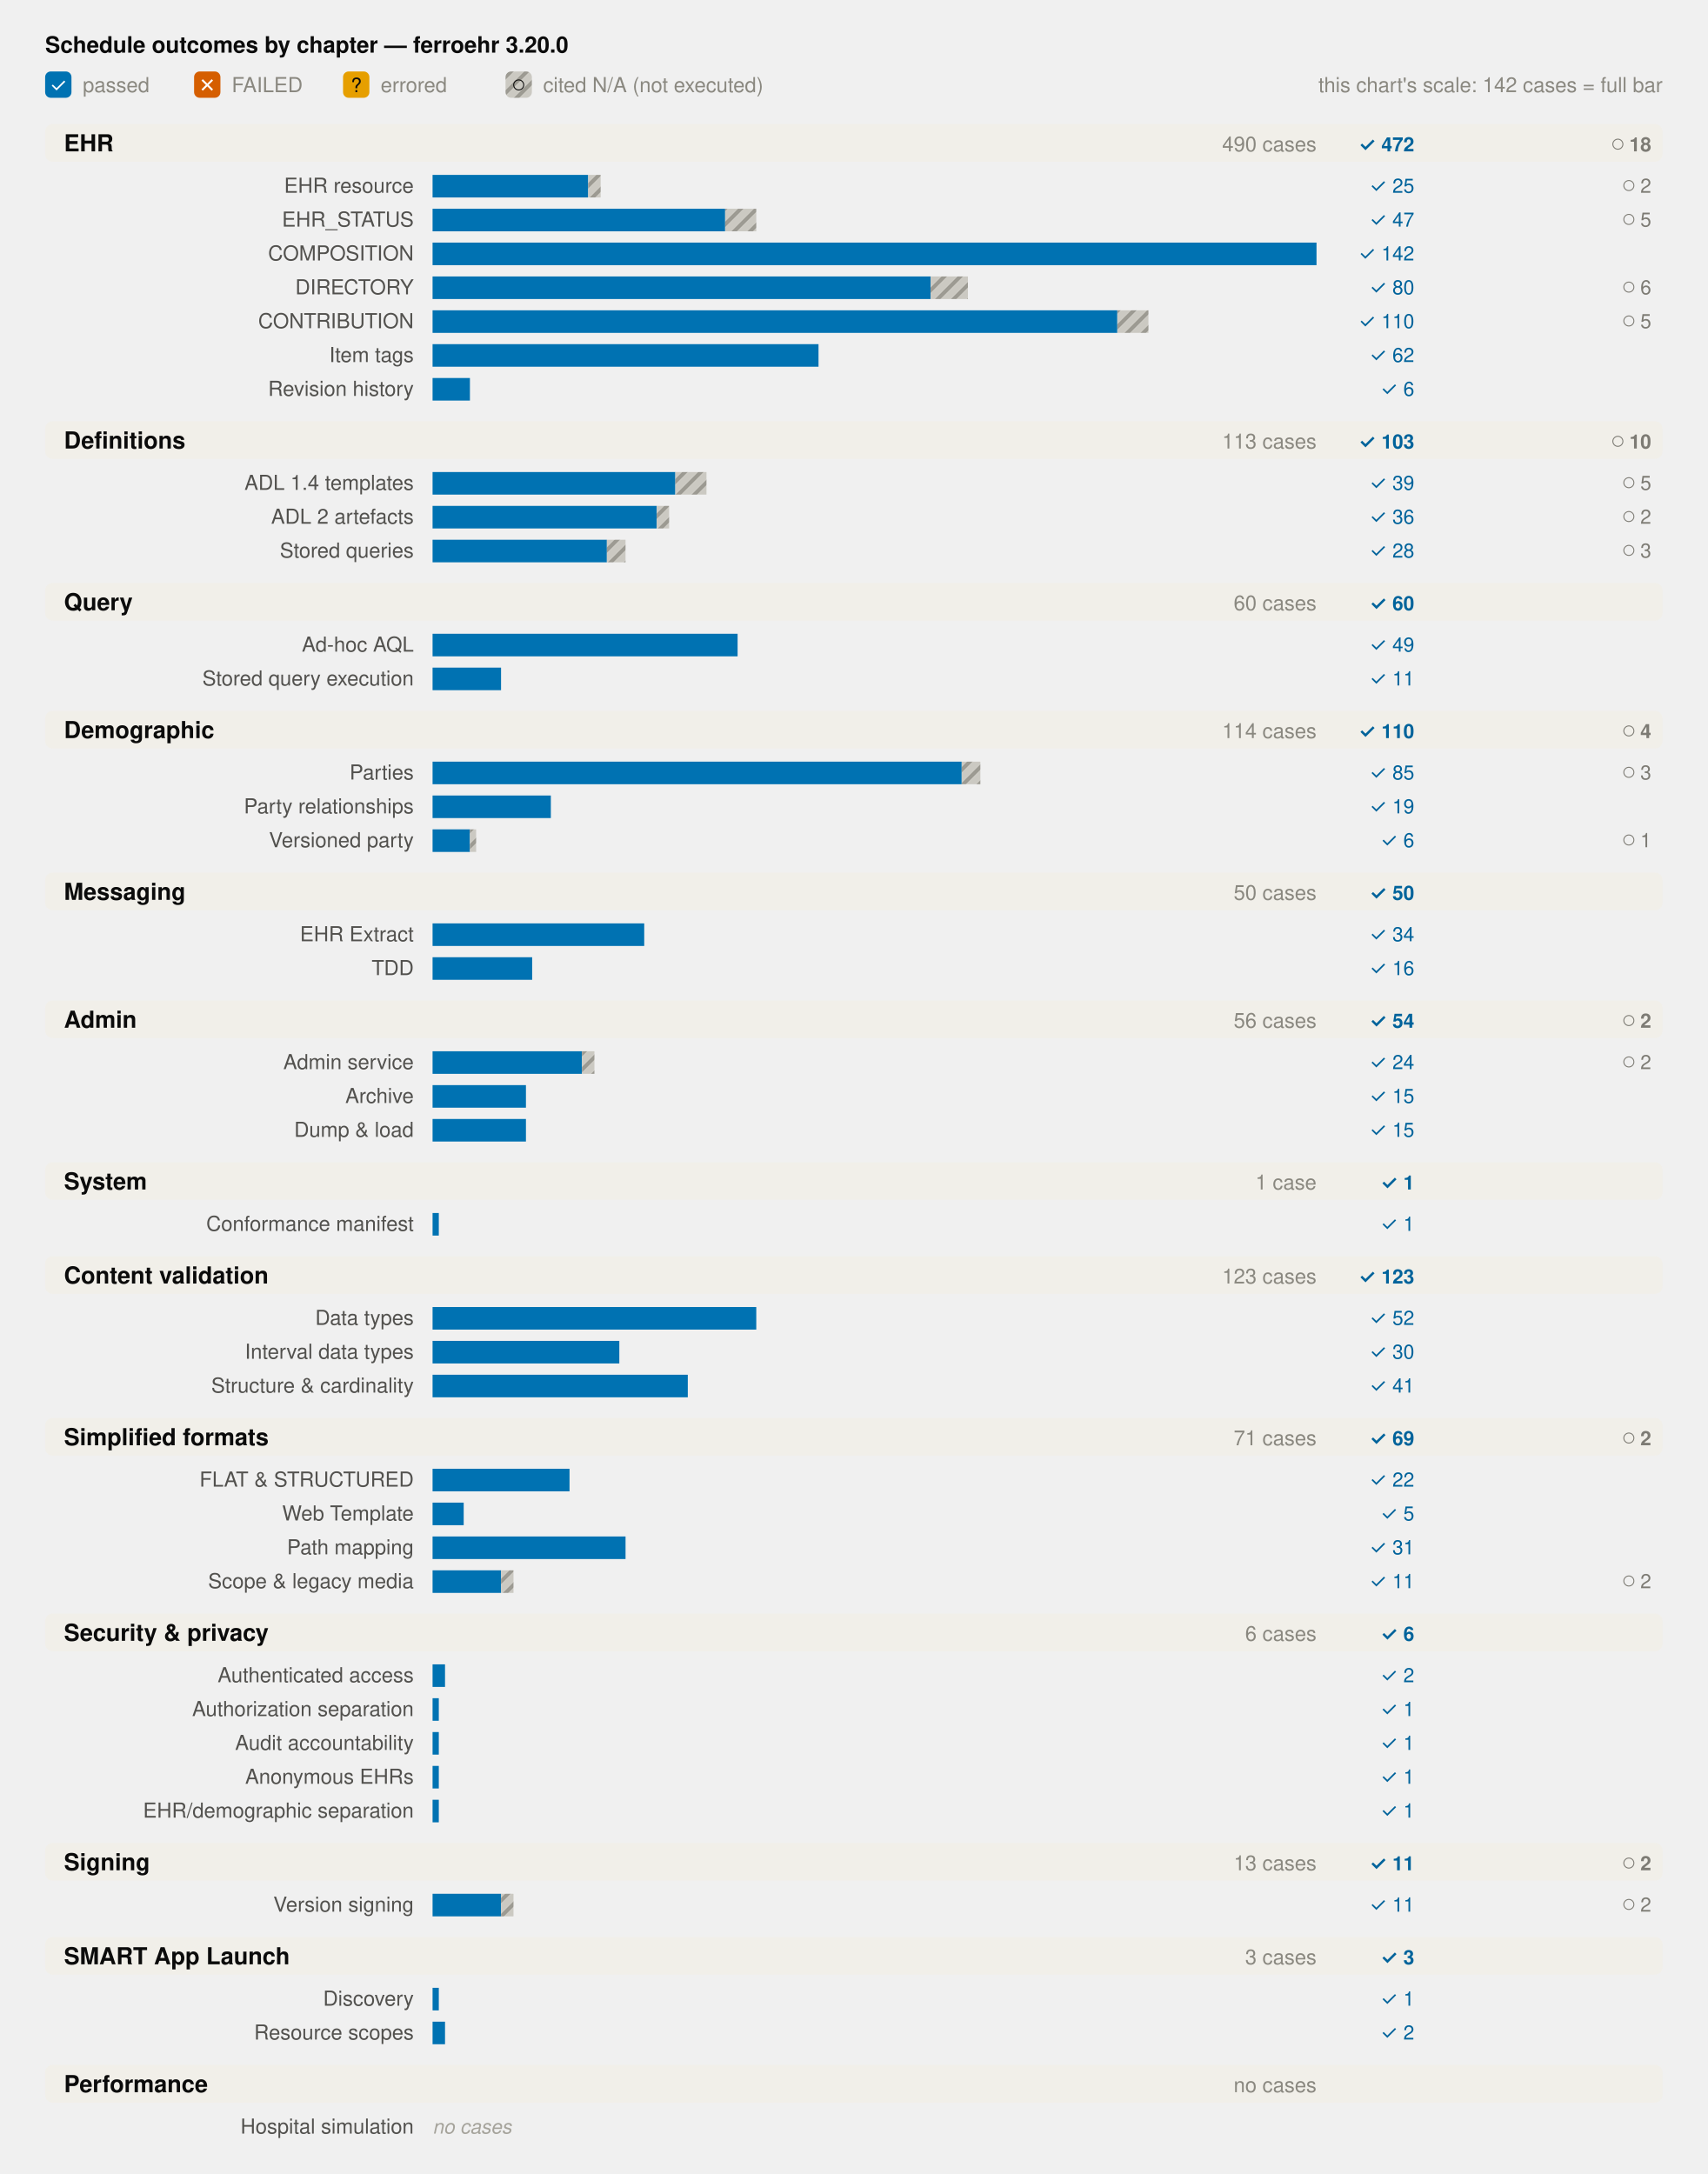
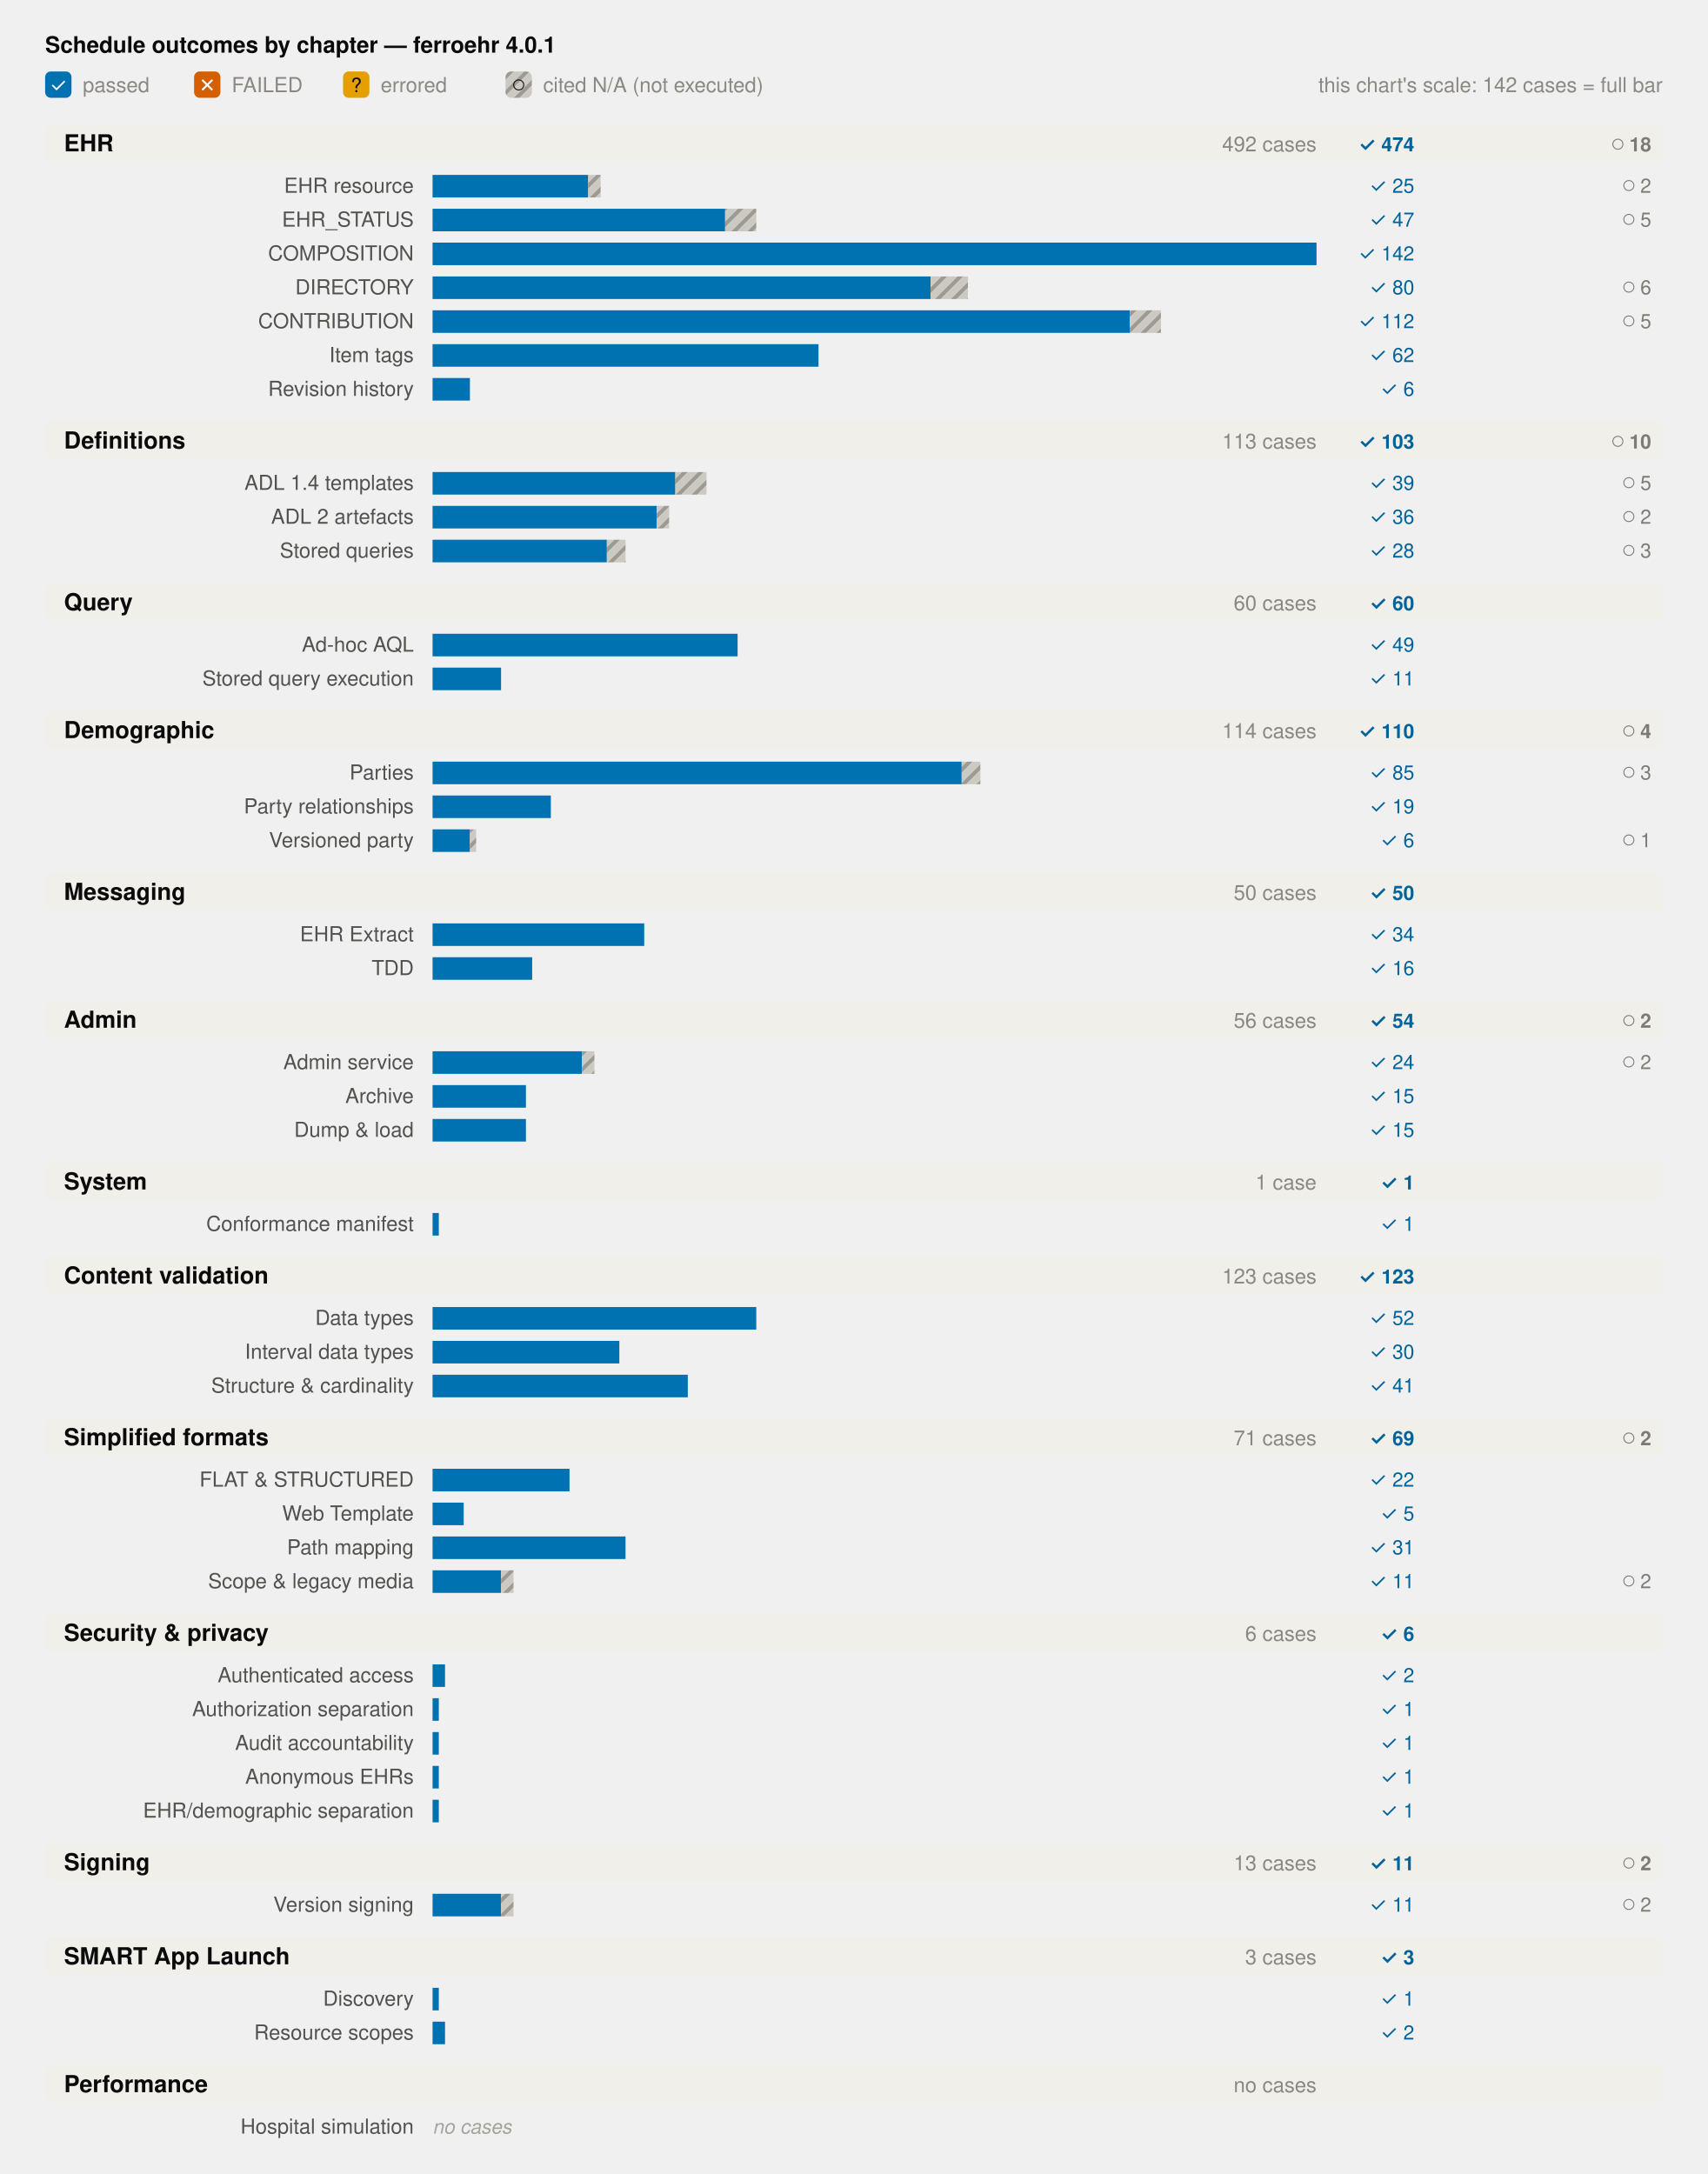
<svg xmlns="http://www.w3.org/2000/svg" viewBox="0 0 908 1156" width="908" height="1156" role="img">
  <style>
text { fill: #52514e; font: 12px -apple-system, 'Segoe UI', Helvetica, Arial, sans-serif; }
.title { fill: #0b0b0b; font-weight: 600; }
.muted { fill: #8a8880; font-size: 11px; }
.grid { stroke: #e4e2dd; stroke-width: 1; }
.cell-label { fill: #ffffff; font-size: 11px; }
.cell-label-dim { fill: #0b0b0b; font-size: 11px; }
.ev-passed { fill: #0072b2; }
.ev-failed { fill: #d55e00; }
.ev-inconclusive { fill: #e69f00; }
.ev-not-evidenced { fill: #cbc9c2; }
.ev-not-claimed { fill: #edece8; }
.cell-required { stroke: #52514e; stroke-width: 1.2; }
.cell-optional { stroke: #cbc9c2; stroke-width: 1; stroke-dasharray: 3 2; }
.bar-passed { fill: #0072b2; }
.bar-failed { fill: #d55e00; }
.bar-errored { fill: #e69f00; }
.bar-na { fill: #cbc9c2; }
.seg-label { fill: #ffffff; font-size: 10.5px; }
.seg-label-dim { fill: #0b0b0b; font-size: 10.5px; }
@media (prefers-color-scheme: dark) {
text { fill: #c3c2b7; }
.title { fill: #ffffff; }
.muted { fill: #8f8e85; }
.grid { stroke: #3a3a38; }
.cell-label { fill: #ffffff; }
.cell-label-dim { fill: #e8e6e0; }
.ev-passed { fill: #3987e5; }
.ev-failed { fill: #e5484d; }
.ev-inconclusive { fill: #f5a623; }
.ev-not-evidenced { fill: #4a4a47; }
.ev-not-claimed { fill: #2b2b29; }
.cell-required { stroke: #c3c2b7; }
.cell-optional { stroke: #4a4a47; }
.bar-passed { fill: #3987e5; }
.bar-failed { fill: #e5484d; }
.bar-errored { fill: #d9a514; }
.bar-na { fill: #4a4a47; }
.seg-label-dim { fill: #e8e6e0; }
}
</style>
  <style>
.chap-row { fill: #f1efe9; }
.chap-name { fill: #0b0b0b; font-size: 12.5px; font-weight: 600; }
.band-label { fill: #52514e; font-size: 11px; }
.band-empty { fill: #a5a39b; font-size: 10.5px; font-style: italic; }
.count { font-size: 10.5px; }
.count-strong { font-weight: 600; }
.count-passed { fill: #00639b; }
.count-failed { fill: #c0530b; font-weight: 600; }
.count-errored { fill: #9a7100; }
.count-na { fill: #7d7b74; }
.na-line { stroke: #9d9b93; stroke-width: 2; }
@media (prefers-color-scheme: dark) {
.chap-row { fill: #2b2b29; }
.chap-name { fill: #ffffff; }
.band-label { fill: #c3c2b7; }
.band-empty { fill: #6f6e68; }
.count-passed { fill: #4f97ee; }
.count-failed { fill: #f2696d; }
.count-errored { fill: #d9a514; }
.count-na { fill: #8f8e85; }
.na-line { stroke: #6d6d69; }
}
</style>
  <defs>
    <pattern id="na-hatch" width="6" height="6" patternUnits="userSpaceOnUse" patternTransform="rotate(45)">
      <rect width="6" height="6" class="bar-na" />
      <line x1="3" y1="0" x2="3" y2="6" class="na-line" />
    </pattern>
  </defs>
-   <text x="24" y="28" class="title">Schedule outcomes by chapter — ferroehr 3.20.0</text>
+   <text x="24" y="28" class="title">Schedule outcomes by chapter — ferroehr 4.0.1</text>
  <rect x="24" y="38" width="14" height="14" rx="3" class="bar-passed" />
  <text x="31" y="49" class="seg-label" text-anchor="middle">✓</text>
  <text x="44" y="49" class="muted">passed</text>
  <rect x="103.2" y="38" width="14" height="14" rx="3" class="bar-failed" />
  <text x="110.2" y="49" class="seg-label" text-anchor="middle">✕</text>
  <text x="123.2" y="49" class="muted">FAILED</text>
  <rect x="182.4" y="38" width="14" height="14" rx="3" class="bar-errored" />
  <text x="189.4" y="49" class="seg-label-dim" text-anchor="middle">?</text>
  <text x="202.4" y="49" class="muted">errored</text>
  <rect x="268.8" y="38" width="14" height="14" rx="3" fill="url(#na-hatch)" />
  <text x="275.8" y="49" class="seg-label-dim" text-anchor="middle">○</text>
  <text x="288.8" y="49" class="muted">cited N/A (not executed)</text>
  <text x="884" y="49" class="muted" text-anchor="end">this chart's scale: 142 cases = full bar</text>
  <rect x="24" y="66" width="860" height="20" rx="4" class="chap-row" />
  <text x="34" y="80.5" class="chap-name">EHR</text>
-   <text x="700" y="80.5" class="muted" text-anchor="end">490 cases</text>
-   <text x="752" y="80.5" class="count count-passed count-strong" text-anchor="end">✓ 472</text>
+   <text x="700" y="80.5" class="muted" text-anchor="end">492 cases</text>
+   <text x="752" y="80.5" class="count count-passed count-strong" text-anchor="end">✓ 474</text>
  <text x="878" y="80.5" class="count count-na count-strong" text-anchor="end">○ 18</text>
  <text x="220" y="102.5" class="band-label" text-anchor="end">EHR resource</text>
  <rect x="230" y="93" width="82.746" height="12" class="bar-passed" />
  <rect x="312.746" y="93" width="6.62" height="12" fill="url(#na-hatch)" />
  <text x="752" y="102.5" class="count count-passed" text-anchor="end">✓ 25</text>
  <text x="878" y="102.5" class="count count-na" text-anchor="end">○ 2</text>
  <text x="220" y="120.5" class="band-label" text-anchor="end">EHR_STATUS</text>
  <rect x="230" y="111" width="155.563" height="12" class="bar-passed" />
  <rect x="385.563" y="111" width="16.549" height="12" fill="url(#na-hatch)" />
  <text x="752" y="120.5" class="count count-passed" text-anchor="end">✓ 47</text>
  <text x="878" y="120.5" class="count count-na" text-anchor="end">○ 5</text>
  <text x="220" y="138.5" class="band-label" text-anchor="end">COMPOSITION</text>
  <rect x="230" y="129" width="470" height="12" class="bar-passed" />
  <text x="752" y="138.5" class="count count-passed" text-anchor="end">✓ 142</text>
  <text x="220" y="156.5" class="band-label" text-anchor="end">DIRECTORY</text>
  <rect x="230" y="147" width="264.789" height="12" class="bar-passed" />
  <rect x="494.789" y="147" width="19.859" height="12" fill="url(#na-hatch)" />
  <text x="752" y="156.5" class="count count-passed" text-anchor="end">✓ 80</text>
  <text x="878" y="156.5" class="count count-na" text-anchor="end">○ 6</text>
  <text x="220" y="174.5" class="band-label" text-anchor="end">CONTRIBUTION</text>
-   <rect x="230" y="165" width="364.085" height="12" class="bar-passed" />
-   <rect x="594.085" y="165" width="16.549" height="12" fill="url(#na-hatch)" />
-   <text x="752" y="174.5" class="count count-passed" text-anchor="end">✓ 110</text>
+   <rect x="230" y="165" width="370.704" height="12" class="bar-passed" />
+   <rect x="600.704" y="165" width="16.549" height="12" fill="url(#na-hatch)" />
+   <text x="752" y="174.5" class="count count-passed" text-anchor="end">✓ 112</text>
  <text x="878" y="174.5" class="count count-na" text-anchor="end">○ 5</text>
  <text x="220" y="192.5" class="band-label" text-anchor="end">Item tags</text>
  <rect x="230" y="183" width="205.211" height="12" class="bar-passed" />
  <text x="752" y="192.5" class="count count-passed" text-anchor="end">✓ 62</text>
  <text x="220" y="210.5" class="band-label" text-anchor="end">Revision history</text>
  <rect x="230" y="201" width="19.859" height="12" class="bar-passed" />
  <text x="752" y="210.5" class="count count-passed" text-anchor="end">✓ 6</text>
  <rect x="24" y="224" width="860" height="20" rx="4" class="chap-row" />
  <text x="34" y="238.5" class="chap-name">Definitions</text>
  <text x="700" y="238.5" class="muted" text-anchor="end">113 cases</text>
  <text x="752" y="238.5" class="count count-passed count-strong" text-anchor="end">✓ 103</text>
  <text x="878" y="238.5" class="count count-na count-strong" text-anchor="end">○ 10</text>
  <text x="220" y="260.5" class="band-label" text-anchor="end">ADL 1.4 templates</text>
  <rect x="230" y="251" width="129.085" height="12" class="bar-passed" />
  <rect x="359.085" y="251" width="16.549" height="12" fill="url(#na-hatch)" />
  <text x="752" y="260.5" class="count count-passed" text-anchor="end">✓ 39</text>
  <text x="878" y="260.5" class="count count-na" text-anchor="end">○ 5</text>
  <text x="220" y="278.5" class="band-label" text-anchor="end">ADL 2 artefacts</text>
  <rect x="230" y="269" width="119.155" height="12" class="bar-passed" />
  <rect x="349.155" y="269" width="6.62" height="12" fill="url(#na-hatch)" />
  <text x="752" y="278.5" class="count count-passed" text-anchor="end">✓ 36</text>
  <text x="878" y="278.5" class="count count-na" text-anchor="end">○ 2</text>
  <text x="220" y="296.5" class="band-label" text-anchor="end">Stored queries</text>
  <rect x="230" y="287" width="92.676" height="12" class="bar-passed" />
  <rect x="322.676" y="287" width="9.93" height="12" fill="url(#na-hatch)" />
  <text x="752" y="296.5" class="count count-passed" text-anchor="end">✓ 28</text>
  <text x="878" y="296.5" class="count count-na" text-anchor="end">○ 3</text>
  <rect x="24" y="310" width="860" height="20" rx="4" class="chap-row" />
  <text x="34" y="324.5" class="chap-name">Query</text>
  <text x="700" y="324.5" class="muted" text-anchor="end">60 cases</text>
  <text x="752" y="324.5" class="count count-passed count-strong" text-anchor="end">✓ 60</text>
  <text x="220" y="346.5" class="band-label" text-anchor="end">Ad-hoc AQL</text>
  <rect x="230" y="337" width="162.183" height="12" class="bar-passed" />
  <text x="752" y="346.5" class="count count-passed" text-anchor="end">✓ 49</text>
  <text x="220" y="364.5" class="band-label" text-anchor="end">Stored query execution</text>
  <rect x="230" y="355" width="36.408" height="12" class="bar-passed" />
  <text x="752" y="364.5" class="count count-passed" text-anchor="end">✓ 11</text>
  <rect x="24" y="378" width="860" height="20" rx="4" class="chap-row" />
  <text x="34" y="392.5" class="chap-name">Demographic</text>
  <text x="700" y="392.5" class="muted" text-anchor="end">114 cases</text>
  <text x="752" y="392.5" class="count count-passed count-strong" text-anchor="end">✓ 110</text>
  <text x="878" y="392.5" class="count count-na count-strong" text-anchor="end">○ 4</text>
  <text x="220" y="414.5" class="band-label" text-anchor="end">Parties</text>
  <rect x="230" y="405" width="281.338" height="12" class="bar-passed" />
  <rect x="511.338" y="405" width="9.93" height="12" fill="url(#na-hatch)" />
  <text x="752" y="414.5" class="count count-passed" text-anchor="end">✓ 85</text>
  <text x="878" y="414.5" class="count count-na" text-anchor="end">○ 3</text>
  <text x="220" y="432.5" class="band-label" text-anchor="end">Party relationships</text>
  <rect x="230" y="423" width="62.887" height="12" class="bar-passed" />
  <text x="752" y="432.5" class="count count-passed" text-anchor="end">✓ 19</text>
  <text x="220" y="450.5" class="band-label" text-anchor="end">Versioned party</text>
  <rect x="230" y="441" width="19.859" height="12" class="bar-passed" />
  <rect x="249.859" y="441" width="3.31" height="12" fill="url(#na-hatch)" />
  <text x="752" y="450.5" class="count count-passed" text-anchor="end">✓ 6</text>
  <text x="878" y="450.5" class="count count-na" text-anchor="end">○ 1</text>
  <rect x="24" y="464" width="860" height="20" rx="4" class="chap-row" />
  <text x="34" y="478.5" class="chap-name">Messaging</text>
  <text x="700" y="478.5" class="muted" text-anchor="end">50 cases</text>
  <text x="752" y="478.5" class="count count-passed count-strong" text-anchor="end">✓ 50</text>
  <text x="220" y="500.5" class="band-label" text-anchor="end">EHR Extract</text>
  <rect x="230" y="491" width="112.535" height="12" class="bar-passed" />
  <text x="752" y="500.5" class="count count-passed" text-anchor="end">✓ 34</text>
  <text x="220" y="518.5" class="band-label" text-anchor="end">TDD</text>
  <rect x="230" y="509" width="52.958" height="12" class="bar-passed" />
  <text x="752" y="518.5" class="count count-passed" text-anchor="end">✓ 16</text>
  <rect x="24" y="532" width="860" height="20" rx="4" class="chap-row" />
  <text x="34" y="546.5" class="chap-name">Admin</text>
  <text x="700" y="546.5" class="muted" text-anchor="end">56 cases</text>
  <text x="752" y="546.5" class="count count-passed count-strong" text-anchor="end">✓ 54</text>
  <text x="878" y="546.5" class="count count-na count-strong" text-anchor="end">○ 2</text>
  <text x="220" y="568.5" class="band-label" text-anchor="end">Admin service</text>
  <rect x="230" y="559" width="79.437" height="12" class="bar-passed" />
  <rect x="309.437" y="559" width="6.62" height="12" fill="url(#na-hatch)" />
  <text x="752" y="568.5" class="count count-passed" text-anchor="end">✓ 24</text>
  <text x="878" y="568.5" class="count count-na" text-anchor="end">○ 2</text>
  <text x="220" y="586.5" class="band-label" text-anchor="end">Archive</text>
  <rect x="230" y="577" width="49.648" height="12" class="bar-passed" />
  <text x="752" y="586.5" class="count count-passed" text-anchor="end">✓ 15</text>
  <text x="220" y="604.5" class="band-label" text-anchor="end">Dump &amp; load</text>
  <rect x="230" y="595" width="49.648" height="12" class="bar-passed" />
  <text x="752" y="604.5" class="count count-passed" text-anchor="end">✓ 15</text>
  <rect x="24" y="618" width="860" height="20" rx="4" class="chap-row" />
  <text x="34" y="632.5" class="chap-name">System</text>
  <text x="700" y="632.5" class="muted" text-anchor="end">1 case</text>
  <text x="752" y="632.5" class="count count-passed count-strong" text-anchor="end">✓ 1</text>
  <text x="220" y="654.5" class="band-label" text-anchor="end">Conformance manifest</text>
  <rect x="230" y="645" width="3.31" height="12" class="bar-passed" />
  <text x="752" y="654.5" class="count count-passed" text-anchor="end">✓ 1</text>
  <rect x="24" y="668" width="860" height="20" rx="4" class="chap-row" />
  <text x="34" y="682.5" class="chap-name">Content validation</text>
  <text x="700" y="682.5" class="muted" text-anchor="end">123 cases</text>
  <text x="752" y="682.5" class="count count-passed count-strong" text-anchor="end">✓ 123</text>
  <text x="220" y="704.5" class="band-label" text-anchor="end">Data types</text>
  <rect x="230" y="695" width="172.113" height="12" class="bar-passed" />
  <text x="752" y="704.5" class="count count-passed" text-anchor="end">✓ 52</text>
  <text x="220" y="722.5" class="band-label" text-anchor="end">Interval data types</text>
  <rect x="230" y="713" width="99.296" height="12" class="bar-passed" />
  <text x="752" y="722.5" class="count count-passed" text-anchor="end">✓ 30</text>
  <text x="220" y="740.5" class="band-label" text-anchor="end">Structure &amp; cardinality</text>
  <rect x="230" y="731" width="135.704" height="12" class="bar-passed" />
  <text x="752" y="740.5" class="count count-passed" text-anchor="end">✓ 41</text>
  <rect x="24" y="754" width="860" height="20" rx="4" class="chap-row" />
  <text x="34" y="768.5" class="chap-name">Simplified formats</text>
  <text x="700" y="768.5" class="muted" text-anchor="end">71 cases</text>
  <text x="752" y="768.5" class="count count-passed count-strong" text-anchor="end">✓ 69</text>
  <text x="878" y="768.5" class="count count-na count-strong" text-anchor="end">○ 2</text>
  <text x="220" y="790.5" class="band-label" text-anchor="end">FLAT &amp; STRUCTURED</text>
  <rect x="230" y="781" width="72.817" height="12" class="bar-passed" />
  <text x="752" y="790.5" class="count count-passed" text-anchor="end">✓ 22</text>
  <text x="220" y="808.5" class="band-label" text-anchor="end">Web Template</text>
  <rect x="230" y="799" width="16.549" height="12" class="bar-passed" />
  <text x="752" y="808.5" class="count count-passed" text-anchor="end">✓ 5</text>
  <text x="220" y="826.5" class="band-label" text-anchor="end">Path mapping</text>
  <rect x="230" y="817" width="102.606" height="12" class="bar-passed" />
  <text x="752" y="826.5" class="count count-passed" text-anchor="end">✓ 31</text>
  <text x="220" y="844.5" class="band-label" text-anchor="end">Scope &amp; legacy media</text>
  <rect x="230" y="835" width="36.408" height="12" class="bar-passed" />
  <rect x="266.408" y="835" width="6.62" height="12" fill="url(#na-hatch)" />
  <text x="752" y="844.5" class="count count-passed" text-anchor="end">✓ 11</text>
  <text x="878" y="844.5" class="count count-na" text-anchor="end">○ 2</text>
  <rect x="24" y="858" width="860" height="20" rx="4" class="chap-row" />
  <text x="34" y="872.5" class="chap-name">Security &amp; privacy</text>
  <text x="700" y="872.5" class="muted" text-anchor="end">6 cases</text>
  <text x="752" y="872.5" class="count count-passed count-strong" text-anchor="end">✓ 6</text>
  <text x="220" y="894.5" class="band-label" text-anchor="end">Authenticated access</text>
  <rect x="230" y="885" width="6.62" height="12" class="bar-passed" />
  <text x="752" y="894.5" class="count count-passed" text-anchor="end">✓ 2</text>
  <text x="220" y="912.5" class="band-label" text-anchor="end">Authorization separation</text>
  <rect x="230" y="903" width="3.31" height="12" class="bar-passed" />
  <text x="752" y="912.5" class="count count-passed" text-anchor="end">✓ 1</text>
  <text x="220" y="930.5" class="band-label" text-anchor="end">Audit accountability</text>
  <rect x="230" y="921" width="3.31" height="12" class="bar-passed" />
  <text x="752" y="930.5" class="count count-passed" text-anchor="end">✓ 1</text>
  <text x="220" y="948.5" class="band-label" text-anchor="end">Anonymous EHRs</text>
  <rect x="230" y="939" width="3.31" height="12" class="bar-passed" />
  <text x="752" y="948.5" class="count count-passed" text-anchor="end">✓ 1</text>
  <text x="220" y="966.5" class="band-label" text-anchor="end">EHR/demographic separation</text>
  <rect x="230" y="957" width="3.31" height="12" class="bar-passed" />
  <text x="752" y="966.5" class="count count-passed" text-anchor="end">✓ 1</text>
  <rect x="24" y="980" width="860" height="20" rx="4" class="chap-row" />
  <text x="34" y="994.5" class="chap-name">Signing</text>
  <text x="700" y="994.5" class="muted" text-anchor="end">13 cases</text>
  <text x="752" y="994.5" class="count count-passed count-strong" text-anchor="end">✓ 11</text>
  <text x="878" y="994.5" class="count count-na count-strong" text-anchor="end">○ 2</text>
  <text x="220" y="1016.5" class="band-label" text-anchor="end">Version signing</text>
  <rect x="230" y="1007" width="36.408" height="12" class="bar-passed" />
  <rect x="266.408" y="1007" width="6.62" height="12" fill="url(#na-hatch)" />
  <text x="752" y="1016.5" class="count count-passed" text-anchor="end">✓ 11</text>
  <text x="878" y="1016.5" class="count count-na" text-anchor="end">○ 2</text>
  <rect x="24" y="1030" width="860" height="20" rx="4" class="chap-row" />
  <text x="34" y="1044.5" class="chap-name">SMART App Launch</text>
  <text x="700" y="1044.5" class="muted" text-anchor="end">3 cases</text>
  <text x="752" y="1044.5" class="count count-passed count-strong" text-anchor="end">✓ 3</text>
  <text x="220" y="1066.5" class="band-label" text-anchor="end">Discovery</text>
  <rect x="230" y="1057" width="3.31" height="12" class="bar-passed" />
  <text x="752" y="1066.5" class="count count-passed" text-anchor="end">✓ 1</text>
  <text x="220" y="1084.5" class="band-label" text-anchor="end">Resource scopes</text>
  <rect x="230" y="1075" width="6.62" height="12" class="bar-passed" />
  <text x="752" y="1084.5" class="count count-passed" text-anchor="end">✓ 2</text>
  <rect x="24" y="1098" width="860" height="20" rx="4" class="chap-row" />
  <text x="34" y="1112.5" class="chap-name">Performance</text>
  <text x="700" y="1112.5" class="muted" text-anchor="end">no cases</text>
  <text x="220" y="1134.5" class="band-label" text-anchor="end">Hospital simulation</text>
  <text x="230" y="1134.5" class="band-empty">no cases</text>
</svg>
